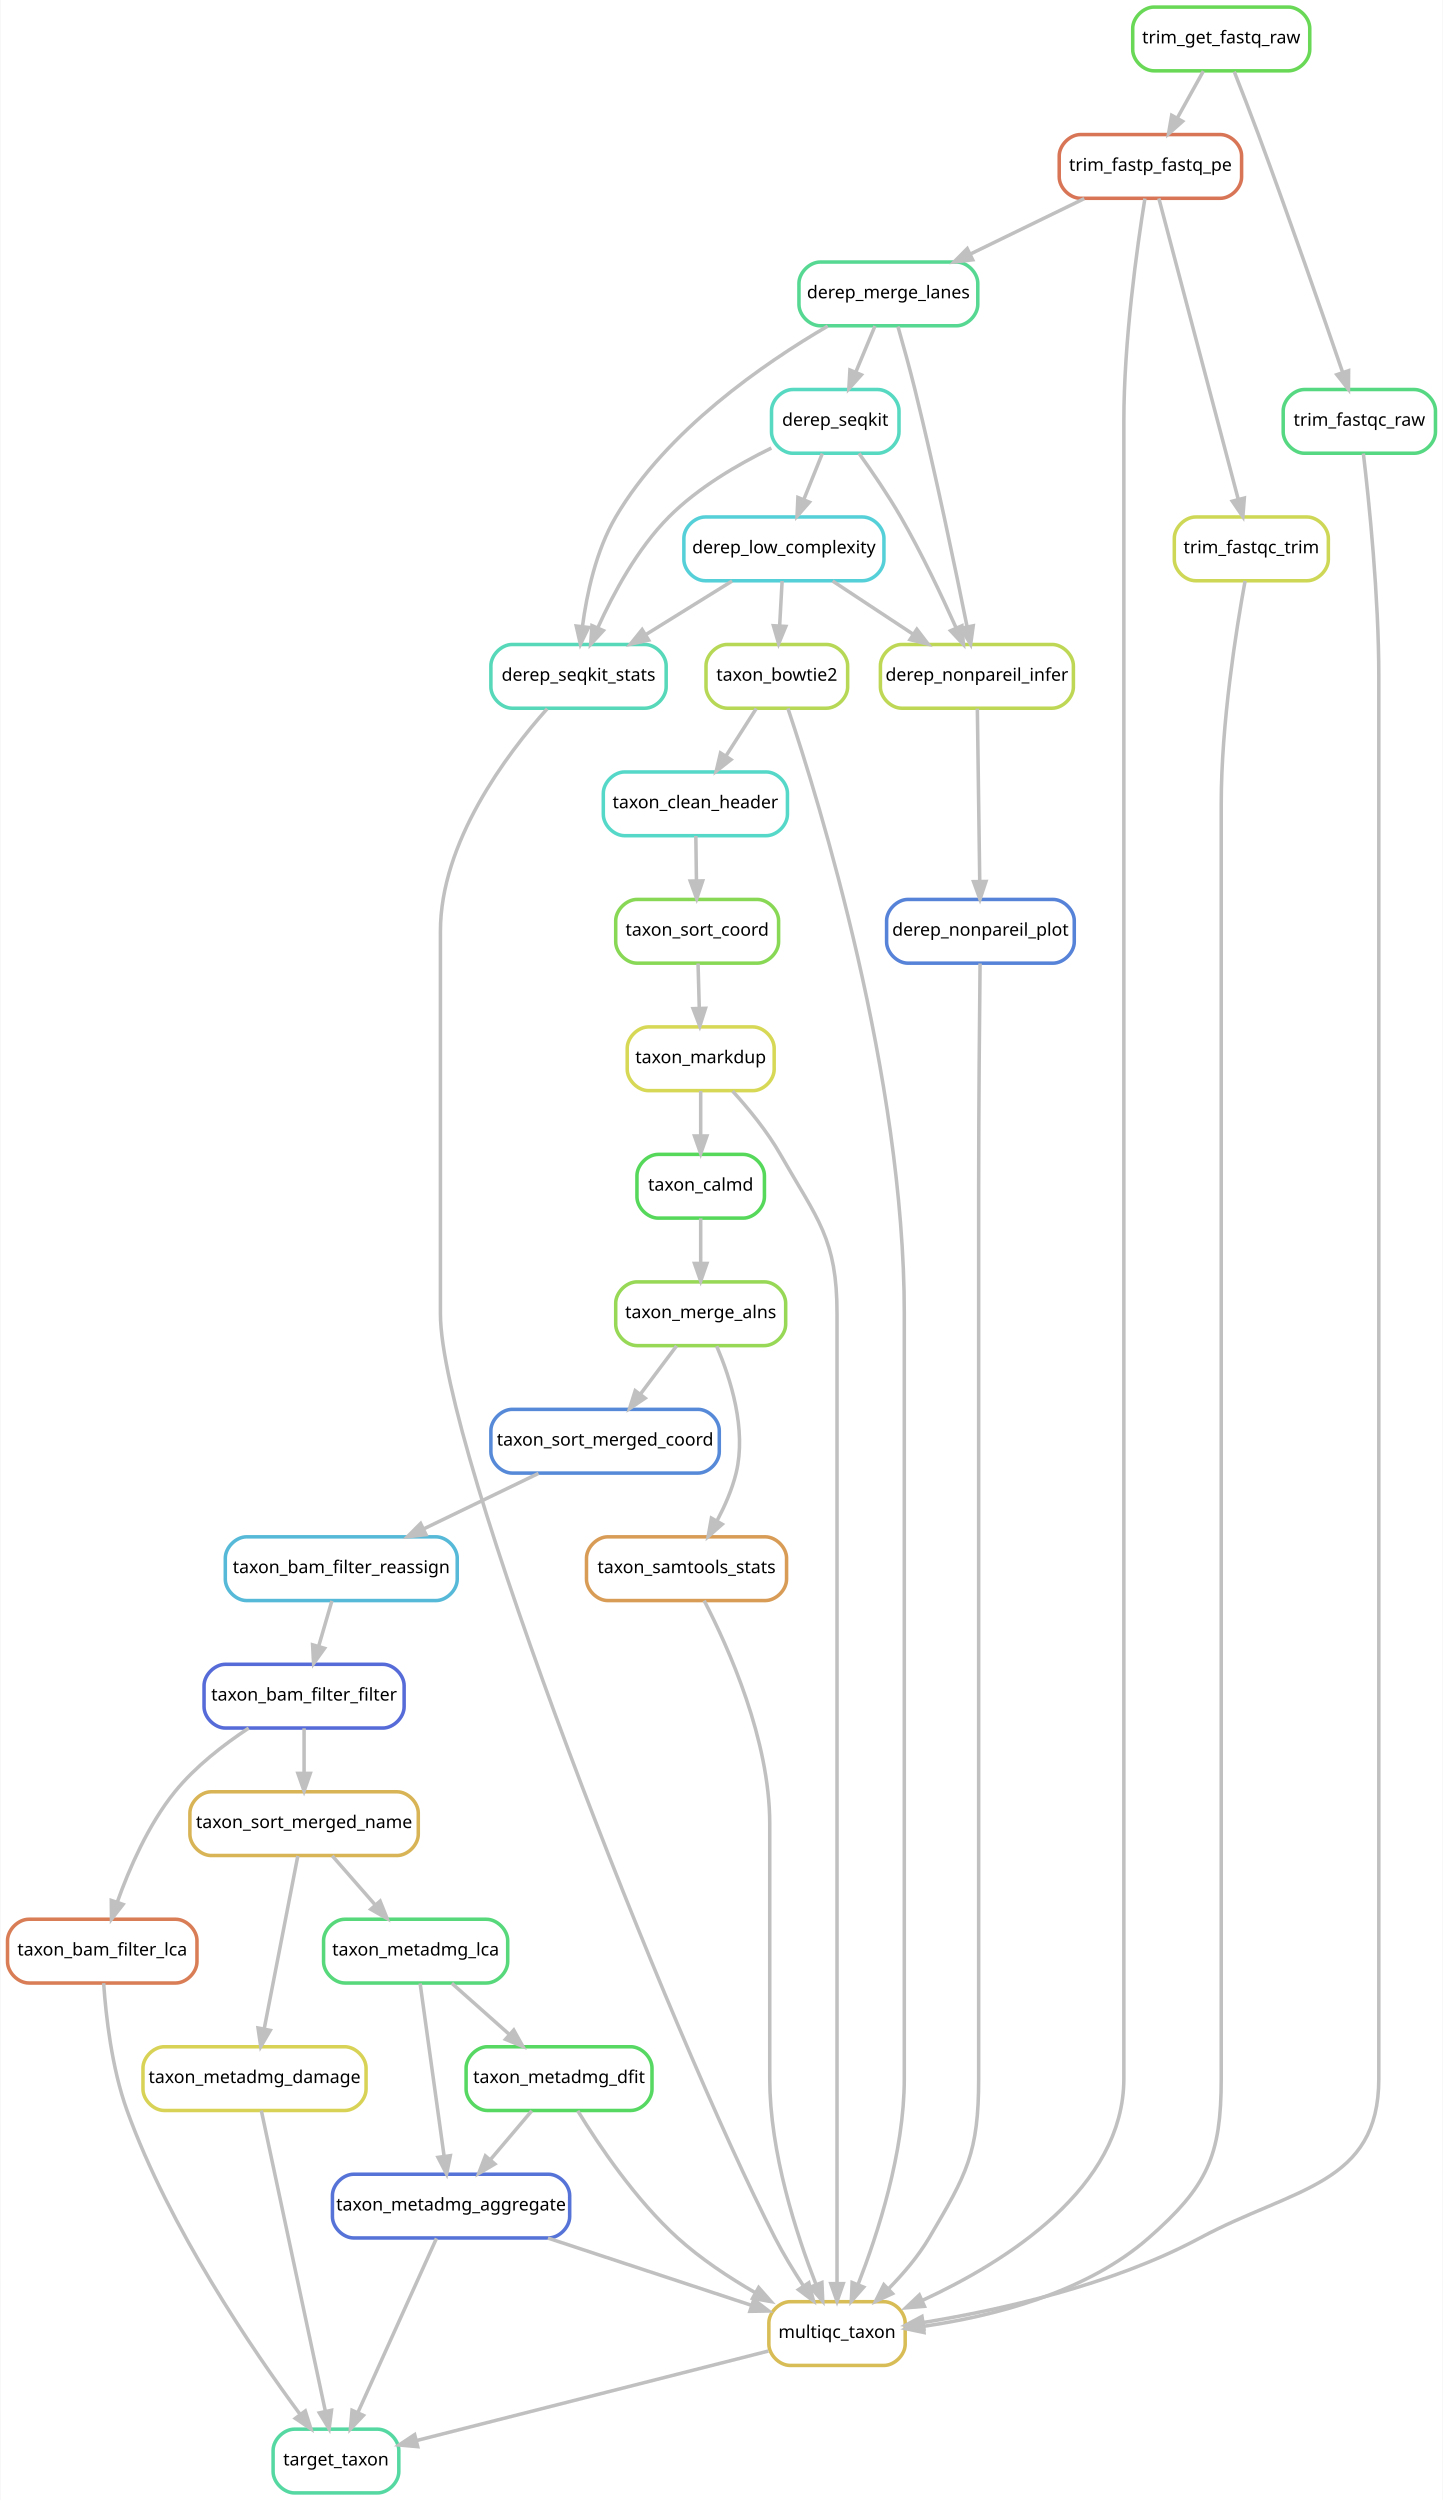
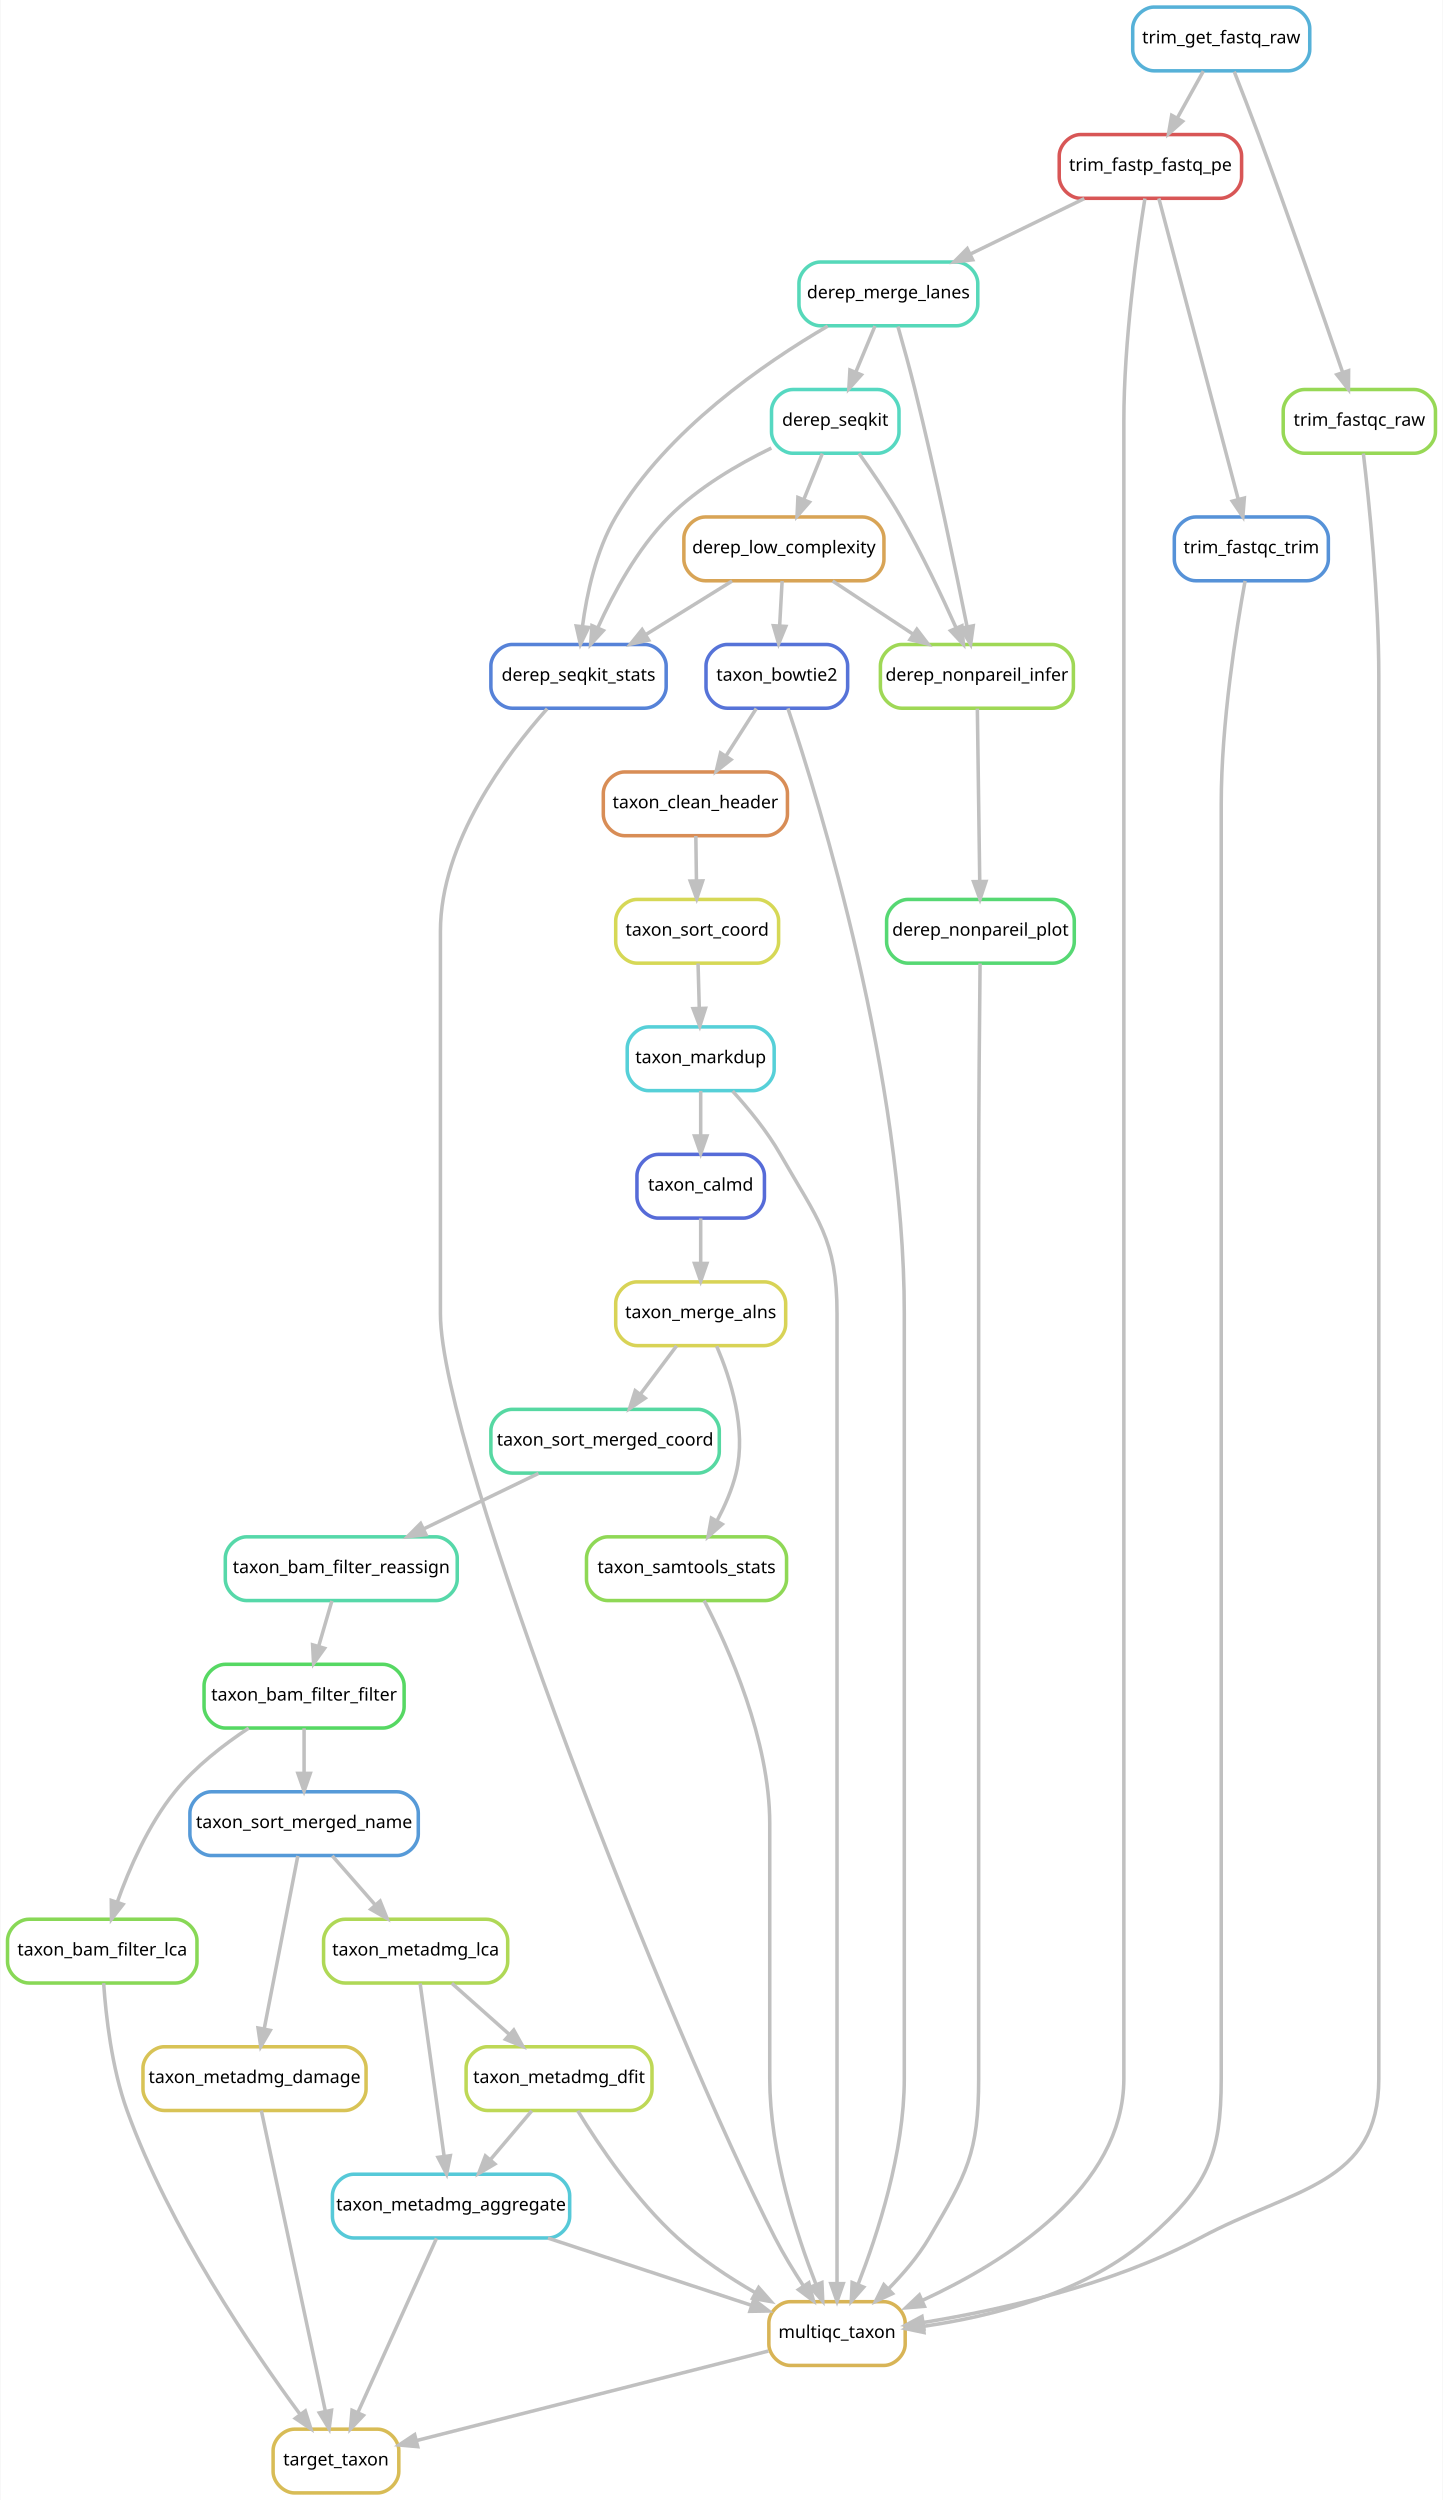
<svg xmlns="http://www.w3.org/2000/svg" width="815pt" height="1412pt" viewBox="0.00 0.00 814.50 1412.00">
  <g id="graph0" class="graph" transform="scale(1 1) rotate(0) translate(4 1408)">
    <polygon fill="#ffffff" stroke="transparent" points="-4,4 -4,-1408 810.5,-1408 810.5,4 -4,4" />
    <g id="node1" class="node">
-       <path fill="none" stroke="#56d8a2" stroke-width="2" d="M209,-36C209,-36 162,-36 162,-36 156,-36 150,-30 150,-24 150,-24 150,-12 150,-12 150,-6 156,0 162,0 162,0 209,0 209,0 215,0 221,-6 221,-12 221,-12 221,-24 221,-24 221,-30 215,-36 209,-36" />
+       <path fill="none" stroke="#d8bc56" stroke-width="2" d="M209,-36C209,-36 162,-36 162,-36 156,-36 150,-30 150,-24 150,-24 150,-12 150,-12 150,-6 156,0 162,0 162,0 209,0 209,0 215,0 221,-6 221,-12 221,-12 221,-24 221,-24 221,-30 215,-36 209,-36" />
      <text text-anchor="middle" x="185.5" y="-15.5" font-family="sans" font-size="10.00" fill="#000000">target_taxon</text>
    </g>
    <g id="node2" class="node">
-       <path fill="none" stroke="#d8bc56" stroke-width="2" d="M495,-108C495,-108 442,-108 442,-108 436,-108 430,-102 430,-96 430,-96 430,-84 430,-84 430,-78 436,-72 442,-72 442,-72 495,-72 495,-72 501,-72 507,-78 507,-84 507,-84 507,-96 507,-96 507,-102 501,-108 495,-108" />
+       <path fill="none" stroke="#d8b456" stroke-width="2" d="M495,-108C495,-108 442,-108 442,-108 436,-108 430,-102 430,-96 430,-96 430,-84 430,-84 430,-78 436,-72 442,-72 442,-72 495,-72 495,-72 501,-72 507,-78 507,-84 507,-84 507,-96 507,-96 507,-102 501,-108 495,-108" />
      <text text-anchor="middle" x="468.5" y="-87.5" font-family="sans" font-size="10.00" fill="#000000">multiqc_taxon</text>
    </g>
-     <g id="edge3" class="edge">
+     <g id="edge2" class="edge">
      <path fill="none" stroke="#c0c0c0" stroke-width="2" d="M429.743,-80.14C377.87,-66.942 286.026,-43.576 230.952,-29.564" />
      <polygon fill="#c0c0c0" stroke="#c0c0c0" stroke-width="2" points="231.668,-26.134 221.114,-27.061 229.942,-32.918 231.668,-26.134" />
    </g>
    <g id="node3" class="node">
-       <path fill="none" stroke="#56d882" stroke-width="2" d="M794.5,-1188C794.5,-1188 732.5,-1188 732.5,-1188 726.5,-1188 720.5,-1182 720.5,-1176 720.5,-1176 720.5,-1164 720.5,-1164 720.5,-1158 726.5,-1152 732.5,-1152 732.5,-1152 794.5,-1152 794.5,-1152 800.5,-1152 806.5,-1158 806.5,-1164 806.5,-1164 806.5,-1176 806.5,-1176 806.5,-1182 800.5,-1188 794.5,-1188" />
+       <path fill="none" stroke="#97d856" stroke-width="2" d="M794.5,-1188C794.5,-1188 732.5,-1188 732.5,-1188 726.5,-1188 720.5,-1182 720.5,-1176 720.5,-1176 720.5,-1164 720.5,-1164 720.5,-1158 726.5,-1152 732.5,-1152 732.5,-1152 794.5,-1152 794.5,-1152 800.5,-1152 806.5,-1158 806.5,-1164 806.5,-1164 806.5,-1176 806.5,-1176 806.5,-1182 800.5,-1188 794.5,-1188" />
      <text text-anchor="middle" x="763.5" y="-1167.5" font-family="sans" font-size="10.00" fill="#000000">trim_fastqc_raw</text>
    </g>
-     <g id="edge5" class="edge">
+     <g id="edge11" class="edge">
      <path fill="none" stroke="#c0c0c0" stroke-width="2" d="M765.779,-1151.849C769.001,-1124.575 774.5,-1071.382 774.5,-1026 774.5,-1026 774.5,-1026 774.5,-234 774.5,-173.875 726.473,-172.44 673.5,-144 623.817,-117.326 560.173,-103.238 517.076,-96.225" />
      <polygon fill="#c0c0c0" stroke="#c0c0c0" stroke-width="2" points="517.544,-92.756 507.124,-94.672 516.465,-99.672 517.544,-92.756" />
    </g>
    <g id="node4" class="node">
-       <path fill="none" stroke="#68d856" stroke-width="2" d="M723.5,-1404C723.5,-1404 647.5,-1404 647.5,-1404 641.5,-1404 635.5,-1398 635.5,-1392 635.5,-1392 635.5,-1380 635.5,-1380 635.5,-1374 641.5,-1368 647.5,-1368 647.5,-1368 723.5,-1368 723.5,-1368 729.5,-1368 735.5,-1374 735.5,-1380 735.5,-1380 735.5,-1392 735.5,-1392 735.5,-1398 729.5,-1404 723.5,-1404" />
+       <path fill="none" stroke="#56b1d8" stroke-width="2" d="M723.5,-1404C723.5,-1404 647.5,-1404 647.5,-1404 641.5,-1404 635.5,-1398 635.5,-1392 635.5,-1392 635.5,-1380 635.5,-1380 635.5,-1374 641.5,-1368 647.5,-1368 647.5,-1368 723.5,-1368 723.5,-1368 729.5,-1368 735.5,-1374 735.5,-1380 735.5,-1380 735.5,-1392 735.5,-1392 735.5,-1398 729.5,-1404 723.5,-1404" />
      <text text-anchor="middle" x="685.5" y="-1383.5" font-family="sans" font-size="10.00" fill="#000000">trim_get_fastq_raw</text>
    </g>
    <g id="edge15" class="edge">
      <path fill="none" stroke="#c0c0c0" stroke-width="2" d="M692.841,-1367.562C696.943,-1357.153 702.099,-1343.886 706.5,-1332 723.875,-1285.073 742.968,-1230.046 754.057,-1197.71" />
      <polygon fill="#c0c0c0" stroke="#c0c0c0" stroke-width="2" points="757.438,-1198.643 757.364,-1188.048 750.815,-1196.376 757.438,-1198.643" />
    </g>
    <g id="node5" class="node">
-       <path fill="none" stroke="#d87556" stroke-width="2" d="M685,-1332C685,-1332 606,-1332 606,-1332 600,-1332 594,-1326 594,-1320 594,-1320 594,-1308 594,-1308 594,-1302 600,-1296 606,-1296 606,-1296 685,-1296 685,-1296 691,-1296 697,-1302 697,-1308 697,-1308 697,-1320 697,-1320 697,-1326 691,-1332 685,-1332" />
+       <path fill="none" stroke="#d85656" stroke-width="2" d="M685,-1332C685,-1332 606,-1332 606,-1332 600,-1332 594,-1326 594,-1320 594,-1320 594,-1308 594,-1308 594,-1302 600,-1296 606,-1296 606,-1296 685,-1296 685,-1296 691,-1296 697,-1302 697,-1308 697,-1308 697,-1320 697,-1320 697,-1326 691,-1332 685,-1332" />
      <text text-anchor="middle" x="645.5" y="-1311.5" font-family="sans" font-size="10.00" fill="#000000">trim_fastp_fastq_pe</text>
    </g>
    <g id="edge16" class="edge">
      <path fill="none" stroke="#c0c0c0" stroke-width="2" d="M675.406,-1367.831C670.94,-1359.793 665.592,-1350.167 660.662,-1341.292" />
      <polygon fill="#c0c0c0" stroke="#c0c0c0" stroke-width="2" points="663.646,-1339.455 655.73,-1332.413 657.527,-1342.855 663.646,-1339.455" />
    </g>
-     <g id="edge6" class="edge">
+     <g id="edge5" class="edge">
      <path fill="none" stroke="#c0c0c0" stroke-width="2" d="M642.392,-1295.878C637.998,-1268.642 630.5,-1215.495 630.5,-1170 630.5,-1170 630.5,-1170 630.5,-234 630.5,-172.44 564.344,-130.753 516.585,-108.679" />
      <polygon fill="#c0c0c0" stroke="#c0c0c0" stroke-width="2" points="517.86,-105.416 507.303,-104.526 515.001,-111.805 517.86,-105.416" />
    </g>
    <g id="node6" class="node">
-       <path fill="none" stroke="#ced856" stroke-width="2" d="M734,-1116C734,-1116 671,-1116 671,-1116 665,-1116 659,-1110 659,-1104 659,-1104 659,-1092 659,-1092 659,-1086 665,-1080 671,-1080 671,-1080 734,-1080 734,-1080 740,-1080 746,-1086 746,-1092 746,-1092 746,-1104 746,-1104 746,-1110 740,-1116 734,-1116" />
+       <path fill="none" stroke="#5692d8" stroke-width="2" d="M734,-1116C734,-1116 671,-1116 671,-1116 665,-1116 659,-1110 659,-1104 659,-1104 659,-1092 659,-1092 659,-1086 665,-1080 671,-1080 671,-1080 734,-1080 734,-1080 740,-1080 746,-1086 746,-1092 746,-1092 746,-1104 746,-1104 746,-1110 740,-1116 734,-1116" />
      <text text-anchor="middle" x="702.5" y="-1095.5" font-family="sans" font-size="10.00" fill="#000000">trim_fastqc_trim</text>
    </g>
    <g id="edge17" class="edge">
      <path fill="none" stroke="#c0c0c0" stroke-width="2" d="M650.262,-1295.956C660.216,-1258.235 683.284,-1170.819 695.153,-1125.84" />
      <polygon fill="#c0c0c0" stroke="#c0c0c0" stroke-width="2" points="698.544,-1126.707 697.712,-1116.145 691.776,-1124.921 698.544,-1126.707" />
    </g>
    <g id="node8" class="node">
-       <path fill="none" stroke="#56d892" stroke-width="2" d="M536,-1260C536,-1260 459,-1260 459,-1260 453,-1260 447,-1254 447,-1248 447,-1248 447,-1236 447,-1236 447,-1230 453,-1224 459,-1224 459,-1224 536,-1224 536,-1224 542,-1224 548,-1230 548,-1236 548,-1236 548,-1248 548,-1248 548,-1254 542,-1260 536,-1260" />
+       <path fill="none" stroke="#56d8b9" stroke-width="2" d="M536,-1260C536,-1260 459,-1260 459,-1260 453,-1260 447,-1254 447,-1248 447,-1248 447,-1236 447,-1236 447,-1230 453,-1224 459,-1224 459,-1224 536,-1224 536,-1224 542,-1224 548,-1230 548,-1236 548,-1236 548,-1248 548,-1248 548,-1254 542,-1260 536,-1260" />
      <text text-anchor="middle" x="497.5" y="-1239.5" font-family="sans" font-size="10.00" fill="#000000">derep_merge_lanes</text>
    </g>
    <g id="edge21" class="edge">
      <path fill="none" stroke="#c0c0c0" stroke-width="2" d="M608.153,-1295.831C588.623,-1286.33 564.536,-1274.612 543.827,-1264.537" />
      <polygon fill="#c0c0c0" stroke="#c0c0c0" stroke-width="2" points="545.102,-1261.265 534.578,-1260.038 542.039,-1267.56 545.102,-1261.265" />
    </g>
    <g id="edge10" class="edge">
      <path fill="none" stroke="#c0c0c0" stroke-width="2" d="M698.978,-1079.896C693.998,-1052.682 685.5,-999.564 685.5,-954 685.5,-954 685.5,-954 685.5,-234 685.5,-190.045 677.531,-173 644.5,-144 609.003,-112.835 555.832,-99.656 517.226,-94.083" />
      <polygon fill="#c0c0c0" stroke="#c0c0c0" stroke-width="2" points="517.62,-90.605 507.247,-92.764 516.702,-97.544 517.62,-90.605" />
    </g>
    <g id="node7" class="node">
-       <path fill="none" stroke="#56d8b9" stroke-width="2" d="M360,-1044C360,-1044 285,-1044 285,-1044 279,-1044 273,-1038 273,-1032 273,-1032 273,-1020 273,-1020 273,-1014 279,-1008 285,-1008 285,-1008 360,-1008 360,-1008 366,-1008 372,-1014 372,-1020 372,-1020 372,-1032 372,-1032 372,-1038 366,-1044 360,-1044" />
+       <path fill="none" stroke="#5682d8" stroke-width="2" d="M360,-1044C360,-1044 285,-1044 285,-1044 279,-1044 273,-1038 273,-1032 273,-1032 273,-1020 273,-1020 273,-1014 279,-1008 285,-1008 285,-1008 360,-1008 360,-1008 366,-1008 372,-1014 372,-1020 372,-1020 372,-1032 372,-1032 372,-1038 366,-1044 360,-1044" />
      <text text-anchor="middle" x="322.5" y="-1023.5" font-family="sans" font-size="10.00" fill="#000000">derep_seqkit_stats</text>
    </g>
-     <g id="edge13" class="edge">
+     <g id="edge12" class="edge">
      <path fill="none" stroke="#c0c0c0" stroke-width="2" d="M304.801,-1007.701C281.787,-981.898 244.5,-932.325 244.5,-882 244.5,-882 244.5,-882 244.5,-666 244.5,-589.443 374.029,-259.93 433.5,-144 438.193,-134.852 444.035,-125.302 449.594,-116.822" />
      <polygon fill="#c0c0c0" stroke="#c0c0c0" stroke-width="2" points="452.557,-118.688 455.223,-108.434 446.744,-114.787 452.557,-118.688" />
    </g>
-     <g id="edge18" class="edge">
+     <g id="edge19" class="edge">
      <path fill="none" stroke="#c0c0c0" stroke-width="2" d="M463.233,-1223.811C427.303,-1202.834 372.163,-1164.867 343.5,-1116 332.387,-1097.054 327.154,-1072.635 324.691,-1054.014" />
      <polygon fill="#c0c0c0" stroke="#c0c0c0" stroke-width="2" points="328.168,-1053.613 323.562,-1044.072 321.213,-1054.403 328.168,-1053.613" />
    </g>
    <g id="node10" class="node">
-       <path fill="none" stroke="#bed856" stroke-width="2" d="M590,-1044C590,-1044 505,-1044 505,-1044 499,-1044 493,-1038 493,-1032 493,-1032 493,-1020 493,-1020 493,-1014 499,-1008 505,-1008 505,-1008 590,-1008 590,-1008 596,-1008 602,-1014 602,-1020 602,-1020 602,-1032 602,-1032 602,-1038 596,-1044 590,-1044" />
+       <path fill="none" stroke="#9fd856" stroke-width="2" d="M590,-1044C590,-1044 505,-1044 505,-1044 499,-1044 493,-1038 493,-1032 493,-1032 493,-1020 493,-1020 493,-1014 499,-1008 505,-1008 505,-1008 590,-1008 590,-1008 596,-1008 602,-1014 602,-1020 602,-1020 602,-1032 602,-1032 602,-1038 596,-1044 590,-1044" />
      <text text-anchor="middle" x="547.5" y="-1023.5" font-family="sans" font-size="10.00" fill="#000000">derep_nonpareil_infer</text>
    </g>
-     <g id="edge23" class="edge">
+     <g id="edge24" class="edge">
      <path fill="none" stroke="#c0c0c0" stroke-width="2" d="M502.904,-1223.576C505.884,-1213.17 509.564,-1199.903 512.5,-1188 524.017,-1141.316 535.412,-1086.55 541.937,-1054.146" />
      <polygon fill="#c0c0c0" stroke="#c0c0c0" stroke-width="2" points="545.425,-1054.551 543.956,-1044.058 538.561,-1053.177 545.425,-1054.551" />
    </g>
    <g id="node11" class="node">
      <path fill="none" stroke="#56d8c1" stroke-width="2" d="M491.5,-1188C491.5,-1188 443.5,-1188 443.5,-1188 437.5,-1188 431.5,-1182 431.5,-1176 431.5,-1176 431.5,-1164 431.5,-1164 431.5,-1158 437.5,-1152 443.5,-1152 443.5,-1152 491.5,-1152 491.5,-1152 497.5,-1152 503.5,-1158 503.5,-1164 503.5,-1164 503.5,-1176 503.5,-1176 503.5,-1182 497.5,-1188 491.5,-1188" />
      <text text-anchor="middle" x="467.5" y="-1167.5" font-family="sans" font-size="10.00" fill="#000000">derep_seqkit</text>
    </g>
    <g id="edge26" class="edge">
      <path fill="none" stroke="#c0c0c0" stroke-width="2" d="M489.93,-1223.831C486.651,-1215.962 482.738,-1206.571 479.106,-1197.853" />
      <polygon fill="#c0c0c0" stroke="#c0c0c0" stroke-width="2" points="482.249,-1196.298 475.172,-1188.413 475.788,-1198.99 482.249,-1196.298" />
    </g>
    <g id="node9" class="node">
-       <path fill="none" stroke="#5682d8" stroke-width="2" d="M590.5,-900C590.5,-900 508.5,-900 508.5,-900 502.5,-900 496.5,-894 496.5,-888 496.5,-888 496.5,-876 496.5,-876 496.5,-870 502.5,-864 508.5,-864 508.5,-864 590.5,-864 590.5,-864 596.5,-864 602.5,-870 602.5,-876 602.5,-876 602.5,-888 602.5,-888 602.5,-894 596.5,-900 590.5,-900" />
+       <path fill="none" stroke="#56d873" stroke-width="2" d="M590.5,-900C590.5,-900 508.5,-900 508.5,-900 502.5,-900 496.5,-894 496.5,-888 496.5,-888 496.5,-876 496.5,-876 496.5,-870 502.5,-864 508.5,-864 508.5,-864 590.5,-864 590.5,-864 596.5,-864 602.5,-870 602.5,-876 602.5,-876 602.5,-888 602.5,-888 602.5,-894 596.5,-900 590.5,-900" />
      <text text-anchor="middle" x="549.5" y="-879.5" font-family="sans" font-size="10.00" fill="#000000">derep_nonpareil_plot</text>
    </g>
-     <g id="edge12" class="edge">
+     <g id="edge9" class="edge">
      <path fill="none" stroke="#c0c0c0" stroke-width="2" d="M549.293,-863.815C549,-836.499 548.5,-783.251 548.5,-738 548.5,-738 548.5,-738 548.5,-234 548.5,-192.109 541.824,-180.057 520.5,-144 514.351,-133.603 505.826,-123.647 497.455,-115.178" />
      <polygon fill="#c0c0c0" stroke="#c0c0c0" stroke-width="2" points="499.819,-112.595 490.203,-108.146 494.946,-117.62 499.819,-112.595" />
    </g>
    <g id="edge22" class="edge">
      <path fill="none" stroke="#c0c0c0" stroke-width="2" d="M547.753,-1007.762C548.094,-983.201 548.705,-939.247 549.106,-910.354" />
      <polygon fill="#c0c0c0" stroke="#c0c0c0" stroke-width="2" points="552.609,-910.137 549.249,-900.09 545.61,-910.04 552.609,-910.137" />
    </g>
-     <g id="edge19" class="edge">
+     <g id="edge18" class="edge">
      <path fill="none" stroke="#c0c0c0" stroke-width="2" d="M431.421,-1154.936C412.522,-1145.737 389.954,-1132.551 373.5,-1116 355.709,-1098.104 342.084,-1072.741 333.411,-1053.498" />
      <polygon fill="#c0c0c0" stroke="#c0c0c0" stroke-width="2" points="336.514,-1051.854 329.332,-1044.065 330.089,-1054.633 336.514,-1051.854" />
    </g>
-     <g id="edge24" class="edge">
+     <g id="edge23" class="edge">
      <path fill="none" stroke="#c0c0c0" stroke-width="2" d="M480.898,-1151.963C488.27,-1141.679 497.345,-1128.404 504.5,-1116 516.254,-1095.623 527.642,-1071.53 535.742,-1053.402" />
      <polygon fill="#c0c0c0" stroke="#c0c0c0" stroke-width="2" points="539.053,-1054.568 539.885,-1044.006 532.648,-1051.744 539.053,-1054.568" />
    </g>
    <g id="node12" class="node">
-       <path fill="none" stroke="#56d0d8" stroke-width="2" d="M483,-1116C483,-1116 394,-1116 394,-1116 388,-1116 382,-1110 382,-1104 382,-1104 382,-1092 382,-1092 382,-1086 388,-1080 394,-1080 394,-1080 483,-1080 483,-1080 489,-1080 495,-1086 495,-1092 495,-1092 495,-1104 495,-1104 495,-1110 489,-1116 483,-1116" />
+       <path fill="none" stroke="#d8a456" stroke-width="2" d="M483,-1116C483,-1116 394,-1116 394,-1116 388,-1116 382,-1110 382,-1104 382,-1104 382,-1092 382,-1092 382,-1086 388,-1080 394,-1080 394,-1080 483,-1080 483,-1080 489,-1080 495,-1086 495,-1092 495,-1092 495,-1104 495,-1104 495,-1110 489,-1116 483,-1116" />
      <text text-anchor="middle" x="438.5" y="-1095.5" font-family="sans" font-size="10.00" fill="#000000">derep_low_complexity</text>
    </g>
    <g id="edge27" class="edge">
      <path fill="none" stroke="#c0c0c0" stroke-width="2" d="M460.182,-1151.831C457.012,-1143.962 453.23,-1134.571 449.719,-1125.853" />
      <polygon fill="#c0c0c0" stroke="#c0c0c0" stroke-width="2" points="452.899,-1124.381 445.916,-1116.413 446.406,-1126.997 452.899,-1124.381" />
    </g>
    <g id="edge20" class="edge">
      <path fill="none" stroke="#c0c0c0" stroke-width="2" d="M409.228,-1079.831C394.391,-1070.622 376.199,-1059.33 360.314,-1049.471" />
      <polygon fill="#c0c0c0" stroke="#c0c0c0" stroke-width="2" points="362.104,-1046.463 351.762,-1044.163 358.413,-1052.41 362.104,-1046.463" />
    </g>
    <g id="edge25" class="edge">
      <path fill="none" stroke="#c0c0c0" stroke-width="2" d="M466.005,-1079.831C479.818,-1070.707 496.726,-1059.539 511.553,-1049.745" />
      <polygon fill="#c0c0c0" stroke="#c0c0c0" stroke-width="2" points="513.589,-1052.595 520.004,-1044.163 509.73,-1046.754 513.589,-1052.595" />
    </g>
    <g id="node13" class="node">
-       <path fill="none" stroke="#b6d856" stroke-width="2" d="M462.5,-1044C462.5,-1044 406.5,-1044 406.5,-1044 400.5,-1044 394.5,-1038 394.5,-1032 394.5,-1032 394.5,-1020 394.5,-1020 394.5,-1014 400.5,-1008 406.5,-1008 406.5,-1008 462.5,-1008 462.5,-1008 468.5,-1008 474.5,-1014 474.5,-1020 474.5,-1020 474.5,-1032 474.5,-1032 474.5,-1038 468.5,-1044 462.5,-1044" />
+       <path fill="none" stroke="#5673d8" stroke-width="2" d="M462.5,-1044C462.5,-1044 406.5,-1044 406.5,-1044 400.5,-1044 394.5,-1038 394.5,-1032 394.5,-1032 394.5,-1020 394.5,-1020 394.5,-1014 400.5,-1008 406.5,-1008 406.5,-1008 462.5,-1008 462.5,-1008 468.5,-1008 474.5,-1014 474.5,-1020 474.5,-1020 474.5,-1032 474.5,-1032 474.5,-1038 468.5,-1044 462.5,-1044" />
      <text text-anchor="middle" x="434.5" y="-1023.5" font-family="sans" font-size="10.00" fill="#000000">taxon_bowtie2</text>
    </g>
    <g id="edge28" class="edge">
      <path fill="none" stroke="#c0c0c0" stroke-width="2" d="M437.491,-1079.831C437.063,-1072.131 436.554,-1062.974 436.079,-1054.417" />
      <polygon fill="#c0c0c0" stroke="#c0c0c0" stroke-width="2" points="439.572,-1054.204 435.523,-1044.413 432.583,-1054.592 439.572,-1054.204" />
    </g>
-     <g id="edge14" class="edge">
+     <g id="edge13" class="edge">
      <path fill="none" stroke="#c0c0c0" stroke-width="2" d="M440.764,-1007.899C458.281,-955.606 506.5,-799.531 506.5,-666 506.5,-666 506.5,-666 506.5,-234 506.5,-192.368 491.467,-146.14 480.312,-117.567" />
      <polygon fill="#c0c0c0" stroke="#c0c0c0" stroke-width="2" points="483.537,-116.206 476.559,-108.233 477.042,-118.817 483.537,-116.206" />
    </g>
    <g id="node16" class="node">
-       <path fill="none" stroke="#56d8c9" stroke-width="2" d="M428.5,-972C428.5,-972 348.5,-972 348.5,-972 342.5,-972 336.5,-966 336.5,-960 336.5,-960 336.5,-948 336.5,-948 336.5,-942 342.5,-936 348.5,-936 348.5,-936 428.5,-936 428.5,-936 434.5,-936 440.5,-942 440.5,-948 440.5,-948 440.5,-960 440.5,-960 440.5,-966 434.5,-972 428.5,-972" />
+       <path fill="none" stroke="#d88d56" stroke-width="2" d="M428.5,-972C428.5,-972 348.5,-972 348.5,-972 342.5,-972 336.5,-966 336.5,-960 336.5,-960 336.5,-948 336.5,-948 336.5,-942 342.5,-936 348.5,-936 348.5,-936 428.5,-936 428.5,-936 434.5,-936 440.5,-942 440.5,-948 440.5,-948 440.5,-960 440.5,-960 440.5,-966 434.5,-972 428.5,-972" />
      <text text-anchor="middle" x="388.5" y="-951.5" font-family="sans" font-size="10.00" fill="#000000">taxon_clean_header</text>
    </g>
    <g id="edge31" class="edge">
      <path fill="none" stroke="#c0c0c0" stroke-width="2" d="M422.892,-1007.831C417.702,-999.708 411.477,-989.964 405.757,-981.012" />
      <polygon fill="#c0c0c0" stroke="#c0c0c0" stroke-width="2" points="408.597,-978.956 400.264,-972.413 402.699,-982.725 408.597,-978.956" />
    </g>
    <g id="node14" class="node">
-       <path fill="none" stroke="#d6d856" stroke-width="2" d="M421,-828C421,-828 362,-828 362,-828 356,-828 350,-822 350,-816 350,-816 350,-804 350,-804 350,-798 356,-792 362,-792 362,-792 421,-792 421,-792 427,-792 433,-798 433,-804 433,-804 433,-816 433,-816 433,-822 427,-828 421,-828" />
+       <path fill="none" stroke="#56d0d8" stroke-width="2" d="M421,-828C421,-828 362,-828 362,-828 356,-828 350,-822 350,-816 350,-816 350,-804 350,-804 350,-798 356,-792 362,-792 362,-792 421,-792 421,-792 427,-792 433,-798 433,-804 433,-804 433,-816 433,-816 433,-822 427,-828 421,-828" />
      <text text-anchor="middle" x="391.5" y="-807.5" font-family="sans" font-size="10.00" fill="#000000">taxon_markdup</text>
    </g>
-     <g id="edge9" class="edge">
+     <g id="edge6" class="edge">
      <path fill="none" stroke="#c0c0c0" stroke-width="2" d="M409.52,-791.734C418.56,-781.804 429.126,-768.934 436.5,-756 457.527,-719.12 468.5,-708.453 468.5,-666 468.5,-666 468.5,-666 468.5,-234 468.5,-193.876 468.5,-147.463 468.5,-118.418" />
      <polygon fill="#c0c0c0" stroke="#c0c0c0" stroke-width="2" points="472,-118.185 468.5,-108.185 465,-118.185 472,-118.185" />
    </g>
    <g id="node19" class="node">
-       <path fill="none" stroke="#56d85b" stroke-width="2" d="M415.5,-756C415.5,-756 367.5,-756 367.5,-756 361.5,-756 355.5,-750 355.5,-744 355.5,-744 355.5,-732 355.5,-732 355.5,-726 361.5,-720 367.5,-720 367.5,-720 415.5,-720 415.5,-720 421.5,-720 427.5,-726 427.5,-732 427.5,-732 427.5,-744 427.5,-744 427.5,-750 421.5,-756 415.5,-756" />
+       <path fill="none" stroke="#566bd8" stroke-width="2" d="M415.5,-756C415.5,-756 367.5,-756 367.5,-756 361.5,-756 355.5,-750 355.5,-744 355.5,-744 355.5,-732 355.5,-732 355.5,-726 361.5,-720 367.5,-720 367.5,-720 415.5,-720 415.5,-720 421.5,-720 427.5,-726 427.5,-732 427.5,-732 427.5,-744 427.5,-744 427.5,-750 421.5,-756 415.5,-756" />
      <text text-anchor="middle" x="391.5" y="-735.5" font-family="sans" font-size="10.00" fill="#000000">taxon_calmd</text>
    </g>
    <g id="edge34" class="edge">
      <path fill="none" stroke="#c0c0c0" stroke-width="2" d="M391.5,-791.831C391.5,-784.131 391.5,-774.974 391.5,-766.417" />
      <polygon fill="#c0c0c0" stroke="#c0c0c0" stroke-width="2" points="395,-766.413 391.5,-756.413 388,-766.413 395,-766.413" />
    </g>
    <g id="node15" class="node">
-       <path fill="none" stroke="#88d856" stroke-width="2" d="M423.5,-900C423.5,-900 355.5,-900 355.5,-900 349.5,-900 343.5,-894 343.5,-888 343.5,-888 343.5,-876 343.5,-876 343.5,-870 349.5,-864 355.5,-864 355.5,-864 423.5,-864 423.5,-864 429.5,-864 435.5,-870 435.5,-876 435.5,-876 435.5,-888 435.5,-888 435.5,-894 429.5,-900 423.5,-900" />
+       <path fill="none" stroke="#d6d856" stroke-width="2" d="M423.5,-900C423.5,-900 355.5,-900 355.5,-900 349.5,-900 343.5,-894 343.5,-888 343.5,-888 343.5,-876 343.5,-876 343.5,-870 349.5,-864 355.5,-864 355.5,-864 423.5,-864 423.5,-864 429.5,-864 435.5,-870 435.5,-876 435.5,-876 435.5,-888 435.5,-888 435.5,-894 429.5,-900 423.5,-900" />
      <text text-anchor="middle" x="389.5" y="-879.5" font-family="sans" font-size="10.00" fill="#000000">taxon_sort_coord</text>
    </g>
    <g id="edge29" class="edge">
      <path fill="none" stroke="#c0c0c0" stroke-width="2" d="M390.005,-863.831C390.219,-856.131 390.473,-846.974 390.711,-838.417" />
      <polygon fill="#c0c0c0" stroke="#c0c0c0" stroke-width="2" points="394.209,-838.507 390.988,-828.413 387.212,-838.312 394.209,-838.507" />
    </g>
    <g id="edge30" class="edge">
      <path fill="none" stroke="#c0c0c0" stroke-width="2" d="M388.752,-935.831C388.859,-928.131 388.986,-918.974 389.105,-910.417" />
      <polygon fill="#c0c0c0" stroke="#c0c0c0" stroke-width="2" points="392.605,-910.461 389.244,-900.413 385.606,-910.364 392.605,-910.461" />
    </g>
    <g id="node17" class="node">
-       <path fill="none" stroke="#d89c56" stroke-width="2" d="M428,-540C428,-540 339,-540 339,-540 333,-540 327,-534 327,-528 327,-528 327,-516 327,-516 327,-510 333,-504 339,-504 339,-504 428,-504 428,-504 434,-504 440,-510 440,-516 440,-516 440,-528 440,-528 440,-534 434,-540 428,-540" />
+       <path fill="none" stroke="#8fd856" stroke-width="2" d="M428,-540C428,-540 339,-540 339,-540 333,-540 327,-534 327,-528 327,-528 327,-516 327,-516 327,-510 333,-504 339,-504 339,-504 428,-504 428,-504 434,-504 440,-510 440,-516 440,-516 440,-528 440,-528 440,-534 434,-540 428,-540" />
      <text text-anchor="middle" x="383.5" y="-519.5" font-family="sans" font-size="10.00" fill="#000000">taxon_samtools_stats</text>
    </g>
-     <g id="edge7" class="edge">
+     <g id="edge14" class="edge">
      <path fill="none" stroke="#c0c0c0" stroke-width="2" d="M393.467,-503.977C407.264,-477.297 430.5,-425.336 430.5,-378 430.5,-378 430.5,-378 430.5,-234 430.5,-192.368 445.533,-146.14 456.688,-117.567" />
      <polygon fill="#c0c0c0" stroke="#c0c0c0" stroke-width="2" points="459.958,-118.817 460.441,-108.233 453.463,-116.206 459.958,-118.817" />
    </g>
    <g id="node18" class="node">
-       <path fill="none" stroke="#97d856" stroke-width="2" d="M427.5,-684C427.5,-684 355.5,-684 355.5,-684 349.5,-684 343.5,-678 343.5,-672 343.5,-672 343.5,-660 343.5,-660 343.5,-654 349.5,-648 355.5,-648 355.5,-648 427.5,-648 427.5,-648 433.5,-648 439.5,-654 439.5,-660 439.5,-660 439.5,-672 439.5,-672 439.5,-678 433.5,-684 427.5,-684" />
+       <path fill="none" stroke="#d8d356" stroke-width="2" d="M427.5,-684C427.5,-684 355.5,-684 355.5,-684 349.5,-684 343.5,-678 343.5,-672 343.5,-672 343.5,-660 343.5,-660 343.5,-654 349.5,-648 355.5,-648 355.5,-648 427.5,-648 427.5,-648 433.5,-648 439.5,-654 439.5,-660 439.5,-660 439.5,-672 439.5,-672 439.5,-678 433.5,-684 427.5,-684" />
      <text text-anchor="middle" x="391.5" y="-663.5" font-family="sans" font-size="10.00" fill="#000000">taxon_merge_alns</text>
    </g>
    <g id="edge32" class="edge">
      <path fill="none" stroke="#c0c0c0" stroke-width="2" d="M400.535,-647.678C408.354,-629.455 417.529,-600.725 411.5,-576 409.246,-566.757 405.111,-557.331 400.697,-548.997" />
      <polygon fill="#c0c0c0" stroke="#c0c0c0" stroke-width="2" points="403.648,-547.103 395.682,-540.118 397.553,-550.546 403.648,-547.103" />
    </g>
    <g id="node25" class="node">
-       <path fill="none" stroke="#568ad8" stroke-width="2" d="M390,-612C390,-612 285,-612 285,-612 279,-612 273,-606 273,-600 273,-600 273,-588 273,-588 273,-582 279,-576 285,-576 285,-576 390,-576 390,-576 396,-576 402,-582 402,-588 402,-588 402,-600 402,-600 402,-606 396,-612 390,-612" />
+       <path fill="none" stroke="#56d8a2" stroke-width="2" d="M390,-612C390,-612 285,-612 285,-612 279,-612 273,-606 273,-600 273,-600 273,-588 273,-588 273,-582 279,-576 285,-576 285,-576 390,-576 390,-576 396,-576 402,-582 402,-588 402,-588 402,-600 402,-600 402,-606 396,-612 390,-612" />
      <text text-anchor="middle" x="337.5" y="-591.5" font-family="sans" font-size="10.00" fill="#000000">taxon_sort_merged_coord</text>
    </g>
    <g id="edge40" class="edge">
      <path fill="none" stroke="#c0c0c0" stroke-width="2" d="M377.873,-647.831C371.654,-639.539 364.168,-629.557 357.34,-620.453" />
      <polygon fill="#c0c0c0" stroke="#c0c0c0" stroke-width="2" points="360.11,-618.313 351.31,-612.413 354.51,-622.513 360.11,-618.313" />
    </g>
    <g id="edge33" class="edge">
      <path fill="none" stroke="#c0c0c0" stroke-width="2" d="M391.5,-719.831C391.5,-712.131 391.5,-702.974 391.5,-694.417" />
      <polygon fill="#c0c0c0" stroke="#c0c0c0" stroke-width="2" points="395,-694.413 391.5,-684.413 388,-694.413 395,-694.413" />
    </g>
    <g id="node20" class="node">
-       <path fill="none" stroke="#56d863" stroke-width="2" d="M352,-252C352,-252 271,-252 271,-252 265,-252 259,-246 259,-240 259,-240 259,-228 259,-228 259,-222 265,-216 271,-216 271,-216 352,-216 352,-216 358,-216 364,-222 364,-228 364,-228 364,-240 364,-240 364,-246 358,-252 352,-252" />
+       <path fill="none" stroke="#bed856" stroke-width="2" d="M352,-252C352,-252 271,-252 271,-252 265,-252 259,-246 259,-240 259,-240 259,-228 259,-228 259,-222 265,-216 271,-216 271,-216 352,-216 352,-216 358,-216 364,-222 364,-228 364,-228 364,-240 364,-240 364,-246 358,-252 352,-252" />
      <text text-anchor="middle" x="311.5" y="-231.5" font-family="sans" font-size="10.00" fill="#000000">taxon_metadmg_dfit</text>
    </g>
-     <g id="edge11" class="edge">
+     <g id="edge8" class="edge">
      <path fill="none" stroke="#c0c0c0" stroke-width="2" d="M322.063,-215.79C333.98,-196.344 354.815,-165.438 378.5,-144 391.478,-132.254 407.389,-121.719 422.204,-113.141" />
      <polygon fill="#c0c0c0" stroke="#c0c0c0" stroke-width="2" points="424.246,-116.008 431.251,-108.059 420.818,-109.905 424.246,-116.008" />
    </g>
    <g id="node26" class="node">
-       <path fill="none" stroke="#5673d8" stroke-width="2" d="M305.5,-180C305.5,-180 195.5,-180 195.5,-180 189.5,-180 183.5,-174 183.5,-168 183.5,-168 183.5,-156 183.5,-156 183.5,-150 189.5,-144 195.5,-144 195.5,-144 305.5,-144 305.5,-144 311.5,-144 317.5,-150 317.5,-156 317.5,-156 317.5,-168 317.5,-168 317.5,-174 311.5,-180 305.5,-180" />
+       <path fill="none" stroke="#56c9d8" stroke-width="2" d="M305.5,-180C305.5,-180 195.5,-180 195.5,-180 189.5,-180 183.5,-174 183.5,-168 183.5,-168 183.5,-156 183.5,-156 183.5,-150 189.5,-144 195.5,-144 195.5,-144 305.5,-144 305.5,-144 311.5,-144 317.5,-150 317.5,-156 317.5,-156 317.5,-168 317.5,-168 317.5,-174 311.5,-180 305.5,-180" />
      <text text-anchor="middle" x="250.5" y="-159.5" font-family="sans" font-size="10.00" fill="#000000">taxon_metadmg_aggregate</text>
    </g>
-     <g id="edge42" class="edge">
+     <g id="edge41" class="edge">
      <path fill="none" stroke="#c0c0c0" stroke-width="2" d="M296.107,-215.831C289.01,-207.454 280.452,-197.353 272.676,-188.175" />
      <polygon fill="#c0c0c0" stroke="#c0c0c0" stroke-width="2" points="275.235,-185.781 266.1,-180.413 269.894,-190.306 275.235,-185.781" />
    </g>
    <g id="node21" class="node">
-       <path fill="none" stroke="#56d87b" stroke-width="2" d="M270.5,-324C270.5,-324 190.5,-324 190.5,-324 184.5,-324 178.5,-318 178.5,-312 178.5,-312 178.5,-300 178.5,-300 178.5,-294 184.5,-288 190.5,-288 190.5,-288 270.5,-288 270.5,-288 276.5,-288 282.5,-294 282.5,-300 282.5,-300 282.5,-312 282.5,-312 282.5,-318 276.5,-324 270.5,-324" />
+       <path fill="none" stroke="#afd856" stroke-width="2" d="M270.5,-324C270.5,-324 190.5,-324 190.5,-324 184.5,-324 178.5,-318 178.5,-312 178.5,-312 178.5,-300 178.5,-300 178.5,-294 184.5,-288 190.5,-288 190.5,-288 270.5,-288 270.5,-288 276.5,-288 282.5,-294 282.5,-300 282.5,-300 282.5,-312 282.5,-312 282.5,-318 276.5,-324 270.5,-324" />
      <text text-anchor="middle" x="230.5" y="-303.5" font-family="sans" font-size="10.00" fill="#000000">taxon_metadmg_lca</text>
    </g>
    <g id="edge35" class="edge">
      <path fill="none" stroke="#c0c0c0" stroke-width="2" d="M250.94,-287.831C260.82,-279.048 272.832,-268.371 283.545,-258.849" />
      <polygon fill="#c0c0c0" stroke="#c0c0c0" stroke-width="2" points="285.918,-261.422 291.067,-252.163 281.267,-256.191 285.918,-261.422" />
    </g>
-     <g id="edge41" class="edge">
+     <g id="edge42" class="edge">
      <path fill="none" stroke="#c0c0c0" stroke-width="2" d="M233.033,-287.762C236.444,-263.201 242.549,-219.247 246.562,-190.354" />
      <polygon fill="#c0c0c0" stroke="#c0c0c0" stroke-width="2" points="250.078,-190.476 247.988,-180.09 243.145,-189.513 250.078,-190.476" />
    </g>
    <g id="node22" class="node">
-       <path fill="none" stroke="#d8b456" stroke-width="2" d="M220,-396C220,-396 115,-396 115,-396 109,-396 103,-390 103,-384 103,-384 103,-372 103,-372 103,-366 109,-360 115,-360 115,-360 220,-360 220,-360 226,-360 232,-366 232,-372 232,-372 232,-384 232,-384 232,-390 226,-396 220,-396" />
+       <path fill="none" stroke="#569ad8" stroke-width="2" d="M220,-396C220,-396 115,-396 115,-396 109,-396 103,-390 103,-384 103,-384 103,-372 103,-372 103,-366 109,-360 115,-360 115,-360 220,-360 220,-360 226,-360 232,-366 232,-372 232,-372 232,-384 232,-384 232,-390 226,-396 220,-396" />
      <text text-anchor="middle" x="167.5" y="-375.5" font-family="sans" font-size="10.00" fill="#000000">taxon_sort_merged_name</text>
    </g>
    <g id="edge36" class="edge">
      <path fill="none" stroke="#c0c0c0" stroke-width="2" d="M183.398,-359.831C190.728,-351.454 199.566,-341.353 207.597,-332.175" />
      <polygon fill="#c0c0c0" stroke="#c0c0c0" stroke-width="2" points="210.437,-334.244 214.388,-324.413 205.169,-329.634 210.437,-334.244" />
    </g>
    <g id="node27" class="node">
-       <path fill="none" stroke="#d8d356" stroke-width="2" d="M190.5,-252C190.5,-252 88.5,-252 88.5,-252 82.5,-252 76.5,-246 76.5,-240 76.5,-240 76.5,-228 76.5,-228 76.5,-222 82.5,-216 88.5,-216 88.5,-216 190.5,-216 190.5,-216 196.5,-216 202.5,-222 202.5,-228 202.5,-228 202.5,-240 202.5,-240 202.5,-246 196.5,-252 190.5,-252" />
+       <path fill="none" stroke="#d8c356" stroke-width="2" d="M190.5,-252C190.5,-252 88.5,-252 88.5,-252 82.5,-252 76.5,-246 76.5,-240 76.5,-240 76.5,-228 76.5,-228 76.5,-222 82.5,-216 88.5,-216 88.5,-216 190.5,-216 190.5,-216 196.5,-216 202.5,-222 202.5,-228 202.5,-228 202.5,-240 202.5,-240 202.5,-246 196.5,-252 190.5,-252" />
      <text text-anchor="middle" x="139.5" y="-231.5" font-family="sans" font-size="10.00" fill="#000000">taxon_metadmg_damage</text>
    </g>
    <g id="edge43" class="edge">
      <path fill="none" stroke="#c0c0c0" stroke-width="2" d="M163.954,-359.762C159.157,-335.093 150.556,-290.86 144.939,-261.973" />
      <polygon fill="#c0c0c0" stroke="#c0c0c0" stroke-width="2" points="148.362,-261.238 143.017,-252.09 141.49,-262.574 148.362,-261.238" />
    </g>
    <g id="node23" class="node">
-       <path fill="none" stroke="#566bd8" stroke-width="2" d="M212,-468C212,-468 123,-468 123,-468 117,-468 111,-462 111,-456 111,-456 111,-444 111,-444 111,-438 117,-432 123,-432 123,-432 212,-432 212,-432 218,-432 224,-438 224,-444 224,-444 224,-456 224,-456 224,-462 218,-468 212,-468" />
+       <path fill="none" stroke="#56d863" stroke-width="2" d="M212,-468C212,-468 123,-468 123,-468 117,-468 111,-462 111,-456 111,-456 111,-444 111,-444 111,-438 117,-432 123,-432 123,-432 212,-432 212,-432 218,-432 224,-438 224,-444 224,-444 224,-456 224,-456 224,-462 218,-468 212,-468" />
      <text text-anchor="middle" x="167.5" y="-447.5" font-family="sans" font-size="10.00" fill="#000000">taxon_bam_filter_filter</text>
    </g>
    <g id="edge37" class="edge">
      <path fill="none" stroke="#c0c0c0" stroke-width="2" d="M167.5,-431.831C167.5,-424.131 167.5,-414.974 167.5,-406.417" />
      <polygon fill="#c0c0c0" stroke="#c0c0c0" stroke-width="2" points="171,-406.413 167.5,-396.413 164,-406.413 171,-406.413" />
    </g>
    <g id="node28" class="node">
-       <path fill="none" stroke="#d87d56" stroke-width="2" d="M95,-324C95,-324 12,-324 12,-324 6,-324 0,-318 0,-312 0,-312 0,-300 0,-300 0,-294 6,-288 12,-288 12,-288 95,-288 95,-288 101,-288 107,-294 107,-300 107,-300 107,-312 107,-312 107,-318 101,-324 95,-324" />
+       <path fill="none" stroke="#88d856" stroke-width="2" d="M95,-324C95,-324 12,-324 12,-324 6,-324 0,-318 0,-312 0,-312 0,-300 0,-300 0,-294 6,-288 12,-288 12,-288 95,-288 95,-288 101,-288 107,-294 107,-300 107,-300 107,-312 107,-312 107,-318 101,-324 95,-324" />
      <text text-anchor="middle" x="53.5" y="-303.5" font-family="sans" font-size="10.00" fill="#000000">taxon_bam_filter_lca</text>
    </g>
    <g id="edge44" class="edge">
      <path fill="none" stroke="#c0c0c0" stroke-width="2" d="M136.208,-431.965C122.076,-422.631 106.008,-410.211 94.5,-396 79.479,-377.45 68.681,-352.507 61.95,-333.585" />
      <polygon fill="#c0c0c0" stroke="#c0c0c0" stroke-width="2" points="65.239,-332.385 58.714,-324.038 58.609,-334.632 65.239,-332.385" />
    </g>
    <g id="node24" class="node">
-       <path fill="none" stroke="#56b9d8" stroke-width="2" d="M242,-540C242,-540 135,-540 135,-540 129,-540 123,-534 123,-528 123,-528 123,-516 123,-516 123,-510 129,-504 135,-504 135,-504 242,-504 242,-504 248,-504 254,-510 254,-516 254,-516 254,-528 254,-528 254,-534 248,-540 242,-540" />
+       <path fill="none" stroke="#56d8a9" stroke-width="2" d="M242,-540C242,-540 135,-540 135,-540 129,-540 123,-534 123,-528 123,-528 123,-516 123,-516 123,-510 129,-504 135,-504 135,-504 242,-504 242,-504 248,-504 254,-510 254,-516 254,-516 254,-528 254,-528 254,-534 248,-540 242,-540" />
      <text text-anchor="middle" x="188.5" y="-519.5" font-family="sans" font-size="10.00" fill="#000000">taxon_bam_filter_reassign</text>
    </g>
    <g id="edge38" class="edge">
      <path fill="none" stroke="#c0c0c0" stroke-width="2" d="M183.201,-503.831C180.93,-496.046 178.225,-486.773 175.706,-478.135" />
      <polygon fill="#c0c0c0" stroke="#c0c0c0" stroke-width="2" points="179.031,-477.033 172.87,-468.413 172.311,-478.993 179.031,-477.033" />
    </g>
    <g id="edge39" class="edge">
      <path fill="none" stroke="#c0c0c0" stroke-width="2" d="M299.901,-575.831C280.15,-566.287 255.77,-554.506 234.858,-544.401" />
      <polygon fill="#c0c0c0" stroke="#c0c0c0" stroke-width="2" points="236.355,-541.238 225.829,-540.038 233.31,-547.54 236.355,-541.238" />
    </g>
-     <g id="edge2" class="edge">
+     <g id="edge1" class="edge">
      <path fill="none" stroke="#c0c0c0" stroke-width="2" d="M242.268,-143.762C231.035,-118.876 210.815,-74.082 197.785,-45.217" />
      <polygon fill="#c0c0c0" stroke="#c0c0c0" stroke-width="2" points="200.97,-43.764 193.666,-36.09 194.59,-46.644 200.97,-43.764" />
    </g>
-     <g id="edge8" class="edge">
+     <g id="edge7" class="edge">
      <path fill="none" stroke="#c0c0c0" stroke-width="2" d="M305.229,-143.924C340.586,-132.247 386.17,-117.192 420.183,-105.958" />
      <polygon fill="#c0c0c0" stroke="#c0c0c0" stroke-width="2" points="421.499,-109.209 429.897,-102.75 419.303,-102.562 421.499,-109.209" />
    </g>
-     <g id="edge1" class="edge">
+     <g id="edge4" class="edge">
      <path fill="none" stroke="#c0c0c0" stroke-width="2" d="M143.343,-215.956C151.359,-178.314 169.914,-91.187 179.511,-46.125" />
      <polygon fill="#c0c0c0" stroke="#c0c0c0" stroke-width="2" points="182.976,-46.655 181.636,-36.145 176.13,-45.197 182.976,-46.655" />
    </g>
-     <g id="edge4" class="edge">
+     <g id="edge3" class="edge">
      <path fill="none" stroke="#c0c0c0" stroke-width="2" d="M54.287,-287.912C55.557,-269.373 58.869,-239.951 67.5,-216 91.426,-149.606 138.389,-80.721 165.293,-44.287" />
      <polygon fill="#c0c0c0" stroke="#c0c0c0" stroke-width="2" points="168.176,-46.275 171.354,-36.168 162.567,-42.087 168.176,-46.275" />
    </g>
  </g>
</svg>
